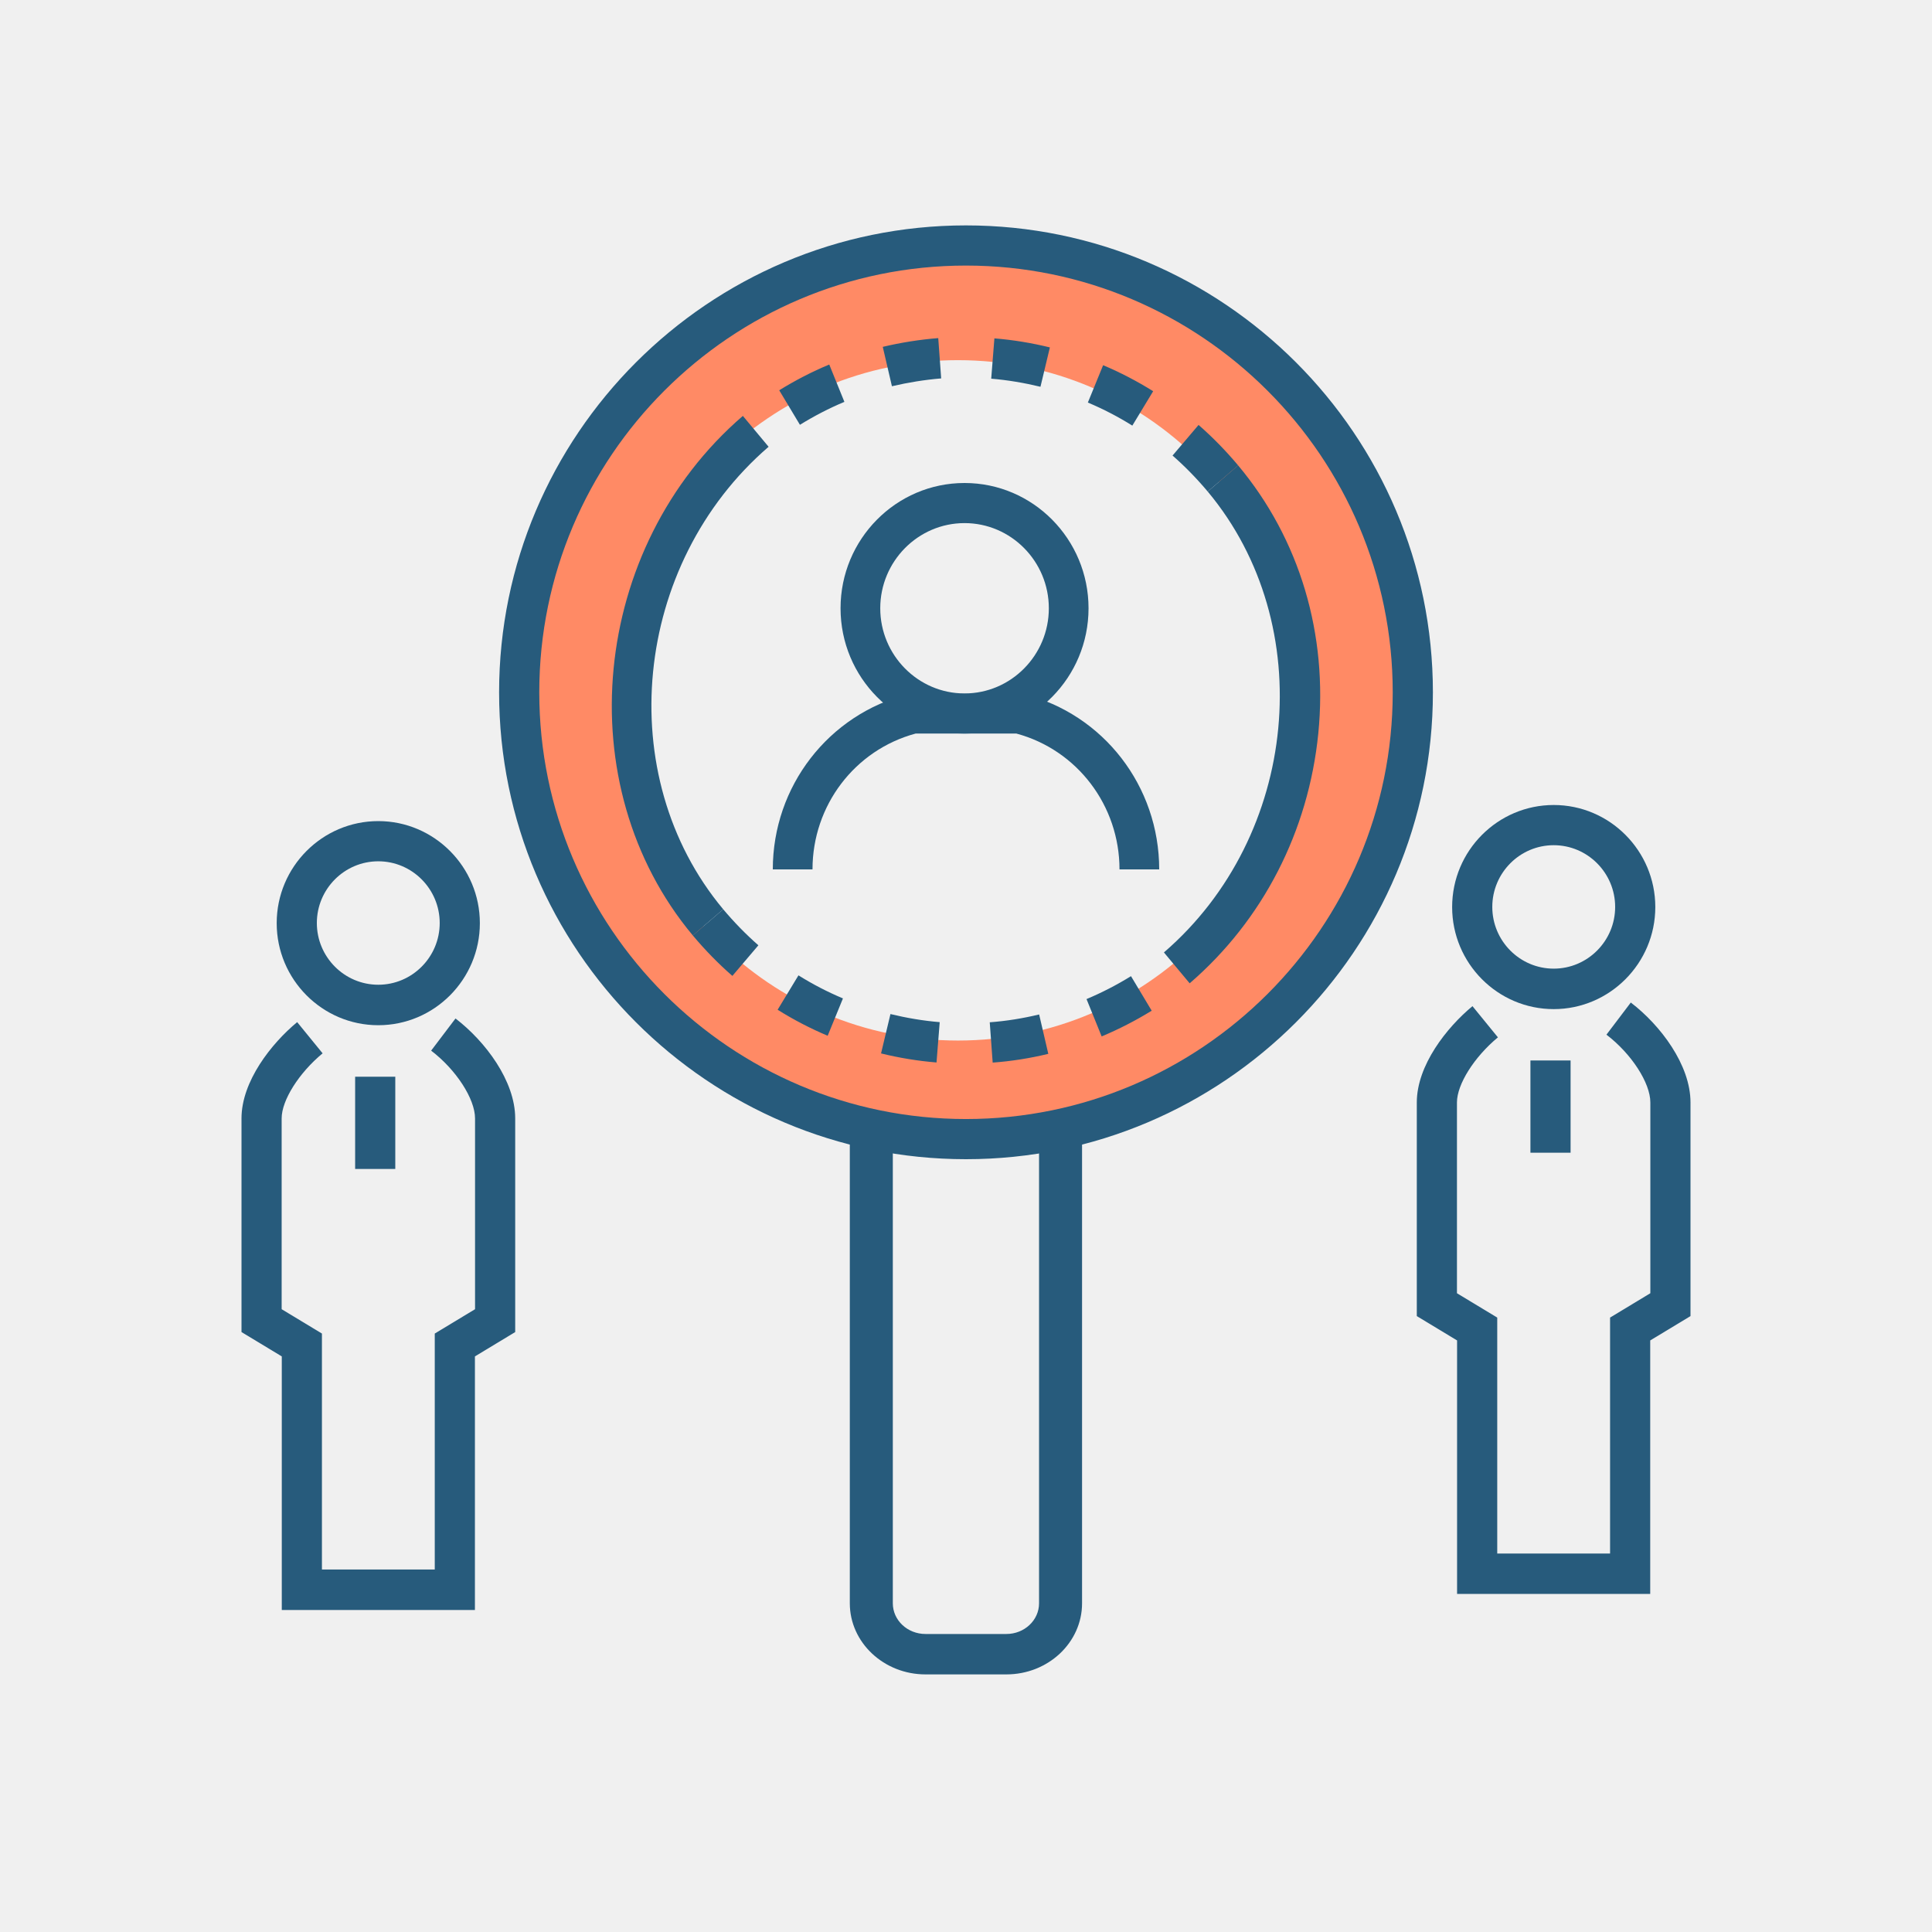
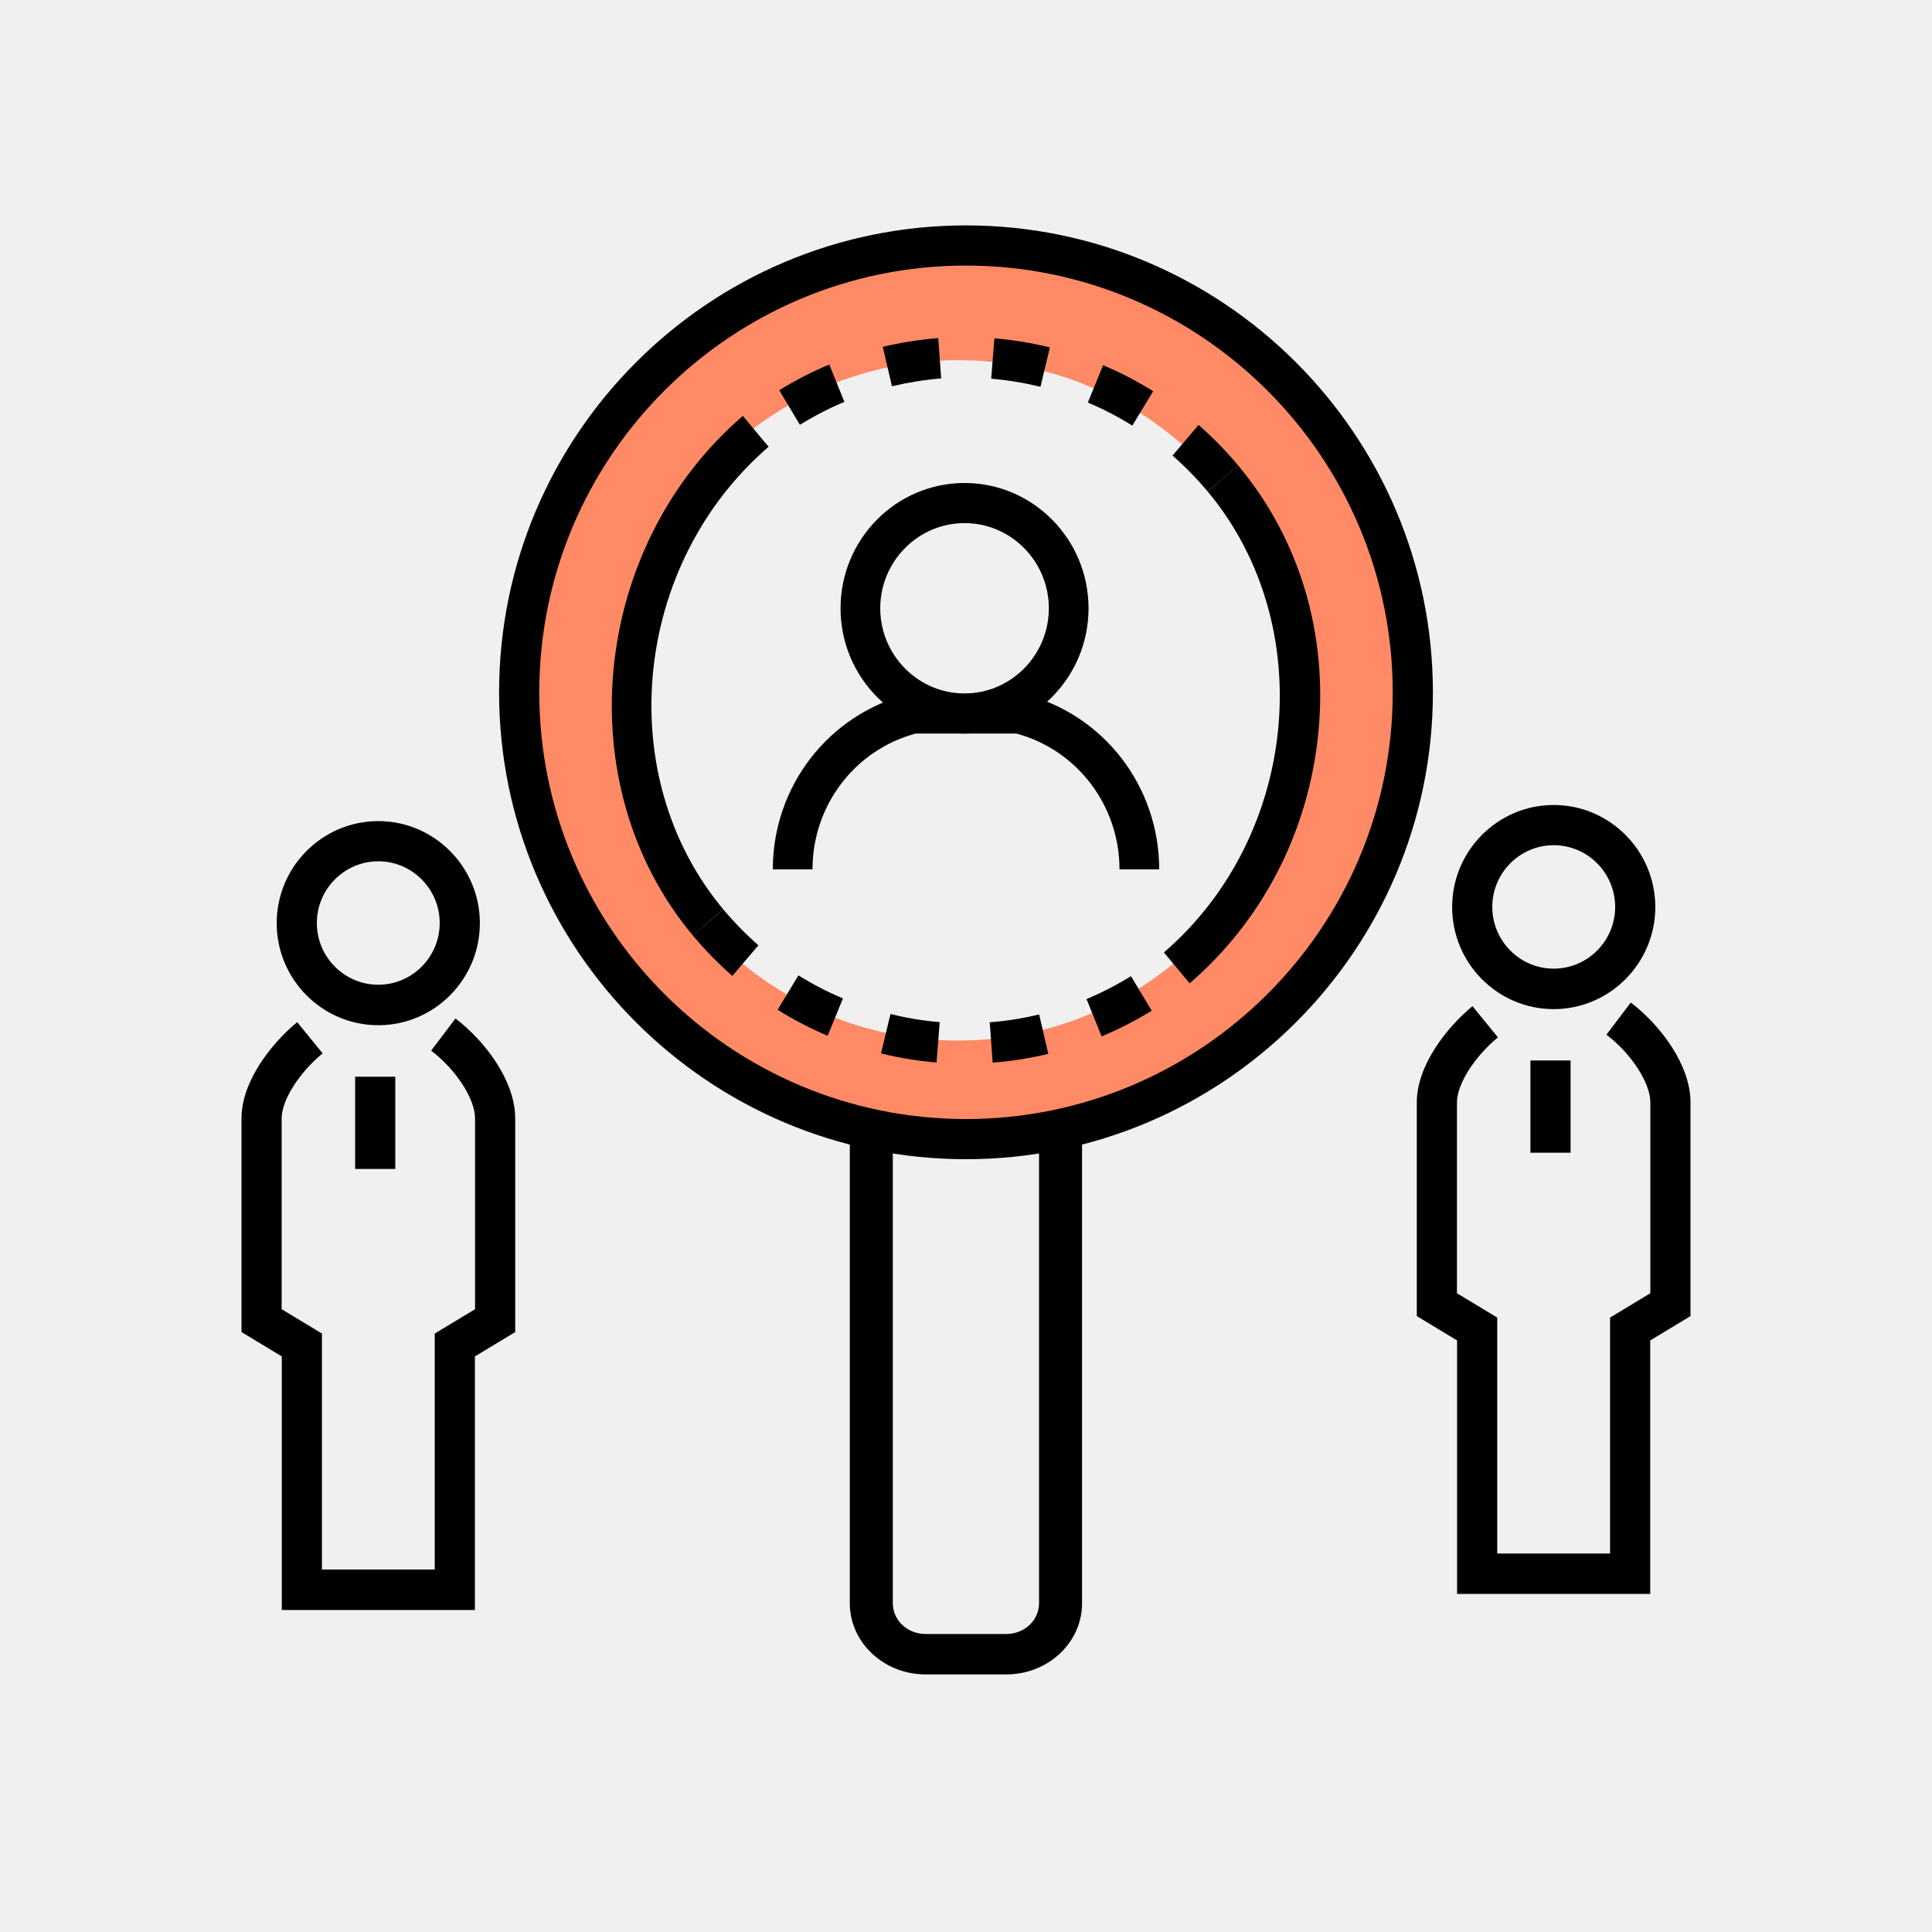
<svg xmlns="http://www.w3.org/2000/svg" xmlns:xlink="http://www.w3.org/1999/xlink" width="120px" height="120px" viewBox="0 0 120 120" version="1.1">
  <defs>
    <rect id="path-1" x="0" y="0" width="120" height="120" rx="5.405" />
    <filter x="-3.8%" y="-3.8%" width="107.5%" height="107.5%" filterUnits="objectBoundingBox" id="filter-2">
      <feOffset dx="0" dy="1" in="SourceAlpha" result="shadowOffsetOuter1" />
      <feGaussianBlur stdDeviation="4" in="shadowOffsetOuter1" result="shadowBlurOuter1" />
      <feColorMatrix values="0 0 0 0 0   0 0 0 0 0   0 0 0 0 0  0 0 0 0.092 0" type="matrix" in="shadowBlurOuter1" />
    </filter>
  </defs>
  <g id="Icons/sets/how-it-works/Sourcing" stroke="none" stroke-width="1" fill="none" fill-rule="evenodd">
    <g id="Rectangle-Copy-3" opacity="0">
      <use fill="black" fill-opacity="1" filter="url(#filter-2)" xlink:href="#path-1" />
      <use fill="#FFFFFF" fill-rule="evenodd" xlink:href="#path-1" />
    </g>
    <g id="Group-2" transform="translate(15, 14)" fill-rule="nonzero">
      <g id="Group" transform="translate(17, 2)" fill="#FF8A65">
        <path d="M27.5,0 C12.309,0 0,12.309 0,27.5 C0,42.691 12.309,55 27.5,55 C42.691,55 55,42.691 55,27.5 C55,12.309 42.691,0 27.5,0 Z M27.5,48.63 C15.831,48.63 6.37,39.169 6.37,27.5 C6.37,15.831 15.831,6.37 27.5,6.37 C39.169,6.37 48.63,15.831 48.63,27.5 C48.63,39.169 39.169,48.63 27.5,48.63 Z" id="Shape" />
      </g>
-       <g id="Group" fill="#275B7C">
-         <g transform="translate(23, 7)">
-           <path d="M35.892,40.075 L34.293,38.157 C42.686,30.921 43.931,17.814 37.014,9.531 L38.902,7.906 C42.727,12.479 44.492,18.392 43.882,24.556 C43.272,30.645 40.435,36.156 35.892,40.075 Z" id="Path" />
-           <path d="M23.657,45 L23.475,42.496 C24.506,42.42 25.537,42.253 26.543,42.01 L27.112,44.456 C25.974,44.732 24.811,44.916 23.657,45 Z M20.169,44.992 C19.015,44.899 17.852,44.707 16.723,44.43 L17.308,41.985 C18.314,42.228 19.345,42.404 20.367,42.487 L20.169,44.992 Z M30.426,43.375 L29.486,41.055 C30.442,40.653 31.366,40.176 32.248,39.631 L33.534,41.776 C32.545,42.387 31.498,42.923 30.426,43.375 Z M13.408,43.333 C12.337,42.881 11.289,42.337 10.3,41.717 L11.594,39.581 C12.477,40.134 13.4,40.611 14.357,41.013 L13.408,43.333 Z M7.489,39.615 C6.615,38.853 5.79,38.007 5.032,37.102 L6.92,35.477 C7.596,36.281 8.329,37.035 9.105,37.714 L7.489,39.615 Z" id="Shape" />
-           <path d="M5.032,37.102 C-2.76,27.781 -1.334,12.998 8.14,4.832 L9.739,6.75 C1.288,14.037 -0.006,27.186 6.92,35.477 L5.032,37.102 Z" id="Path" />
-           <path d="M37.014,9.531 C36.338,8.727 35.604,7.973 34.829,7.295 L36.445,5.394 C37.319,6.156 38.143,7.002 38.902,7.906 L37.014,9.531 Z M32.331,5.436 C31.448,4.883 30.525,4.405 29.569,4.003 L30.517,1.683 C31.589,2.136 32.636,2.68 33.625,3.3 L32.331,5.436 Z M11.685,5.385 L10.399,3.241 C11.388,2.63 12.435,2.085 13.507,1.642 L14.447,3.961 C13.499,4.355 12.567,4.841 11.685,5.385 Z M26.625,3.023 C25.619,2.781 24.589,2.605 23.566,2.521 L23.764,0.017 C24.918,0.109 26.081,0.302 27.21,0.578 L26.625,3.023 Z M17.399,2.99 L16.83,0.544 C17.96,0.276 19.122,0.092 20.276,0 L20.458,2.504 C19.435,2.588 18.405,2.755 17.399,2.99 Z" id="Shape" />
-         </g>
+       <g id="Group" fill="#000000">
+         <path d="M58.892,47.075 L57.293,45.157 C65.686,37.921 66.931,24.814 60.014,16.531 L61.902,14.906 C65.727,19.479 67.492,25.392 66.882,31.556 C66.272,37.645 63.435,43.156 58.892,47.075 Z" id="Path" />
+         <path d="M46.657,52 L46.475,49.496 C47.506,49.42 48.537,49.253 49.543,49.01 L50.112,51.456 C48.974,51.732 47.811,51.916 46.657,52 Z M43.169,51.992 C42.015,51.899 40.852,51.707 39.723,51.43 L40.308,48.985 C41.314,49.228 42.345,49.404 43.367,49.487 L43.169,51.992 Z M53.426,50.375 L52.486,48.055 C53.442,47.653 54.366,47.176 55.248,46.631 L56.534,48.776 C55.545,49.387 54.498,49.923 53.426,50.375 Z M36.408,50.333 C35.337,49.881 34.289,49.337 33.3,48.717 L34.594,46.581 C35.477,47.134 36.4,47.611 37.357,48.013 L36.408,50.333 Z M30.489,46.615 C29.615,45.853 28.79,45.007 28.032,44.102 L29.92,42.477 C30.596,43.281 31.329,44.035 32.105,44.714 L30.489,46.615 Z" id="Shape" />
+         <path d="M28.032,44.102 C20.24,34.781 21.666,19.998 31.14,11.832 L32.739,13.75 C24.288,21.037 22.994,34.186 29.92,42.477 L28.032,44.102 Z" id="Path" />
+         <path d="M60.014,16.531 C59.338,15.727 58.604,14.973 57.829,14.295 L59.445,12.394 C60.319,13.156 61.143,14.002 61.902,14.906 L60.014,16.531 Z M55.331,12.436 C54.448,11.883 53.525,11.405 52.569,11.003 L53.517,8.683 C54.589,9.136 55.636,9.68 56.625,10.3 L55.331,12.436 Z M34.685,12.385 L33.399,10.241 C34.388,9.63 35.435,9.085 36.507,8.642 L37.447,10.961 C36.499,11.355 35.567,11.841 34.685,12.385 Z M49.625,10.023 C48.619,9.781 47.589,9.605 46.566,9.521 L46.764,7.017 C47.918,7.109 49.081,7.302 50.21,7.578 L49.625,10.023 Z M40.399,9.99 L39.83,7.544 C40.96,7.276 42.122,7.092 43.276,7 L43.458,9.504 C42.435,9.588 41.405,9.755 40.399,9.99 Z" id="Shape" />
        <path d="M44.996,58 C29.009,58 16,44.991 16,29.004 C16,13.017 29.009,0 44.996,0 C60.983,0 74,13.009 74,29.004 C74,44.999 60.983,58 44.996,58 Z M44.996,2.495 C30.381,2.495 18.495,14.381 18.495,29.004 C18.495,43.627 30.381,55.505 44.996,55.505 C59.61,55.505 71.505,43.619 71.505,29.004 C71.505,14.39 59.61,2.495 44.996,2.495 Z" id="Shape" />
-         <g transform="translate(37.78343, 55.76185)" id="Path">
-           <path d="M9.724,34.238 L4.701,34.238 C2.11,34.238 0,32.255 0,29.821 L0,0 L2.671,0 L2.671,29.821 C2.671,30.875 3.579,31.728 4.701,31.728 L9.724,31.728 C10.846,31.728 11.754,30.875 11.754,29.821 L11.754,0 L14.425,0 L14.425,29.821 C14.425,32.264 12.315,34.238 9.724,34.238 Z" />
-         </g>
-         <g transform="translate(33, 16)">
-           <path d="M11.91,15.563 C7.66,15.563 4.208,12.075 4.208,7.781 C4.208,3.488 7.66,0 11.91,0 C16.159,0 19.611,3.488 19.611,7.781 C19.611,12.075 16.159,15.563 11.91,15.563 Z M11.91,2.491 C9.025,2.491 6.674,4.866 6.674,7.781 C6.674,10.696 9.025,13.071 11.91,13.071 C14.795,13.071 17.145,10.696 17.145,7.781 C17.145,4.866 14.795,2.491 11.91,2.491 Z" id="Shape" />
-           <path d="M24,24 L21.534,24 C21.534,20.039 18.912,16.584 15.132,15.563 L8.868,15.563 C5.088,16.584 2.466,20.03 2.466,24 L0,24 C0,18.843 3.46,14.367 8.416,13.113 L8.712,13.08 L15.592,13.113 C20.54,14.358 24,18.835 24,24 Z" id="Path" />
-         </g>
-         <g transform="translate(73, 36)">
-           <g>
-             <path d="M8.504,12.678 C5.021,12.678 2.195,9.83 2.195,6.339 C2.195,2.84 5.029,0 8.504,0 C11.987,0 14.814,2.848 14.814,6.339 C14.814,9.83 11.979,12.678 8.504,12.678 Z M8.504,2.497 C6.401,2.497 4.689,4.218 4.689,6.331 C4.689,8.444 6.401,10.164 8.504,10.164 C10.607,10.164 12.32,8.444 12.32,6.331 C12.32,4.218 10.607,2.497 8.504,2.497 Z" id="Shape" />
-             <path d="M14.498,49 L2.502,49 L2.502,33.257 L0,31.745 L0,18.474 C0,16.169 1.862,13.814 3.458,12.494 L5.038,14.432 C3.566,15.651 2.494,17.347 2.494,18.474 L2.494,30.325 L4.996,31.837 L4.996,46.494 L12.004,46.494 L12.004,31.837 L14.506,30.325 L14.506,18.474 C14.506,17.263 13.334,15.451 11.779,14.265 L13.292,12.269 C15.138,13.68 17,16.144 17,18.474 L17,31.745 L14.498,33.257 L14.498,49 L14.498,49 Z" id="Path" />
-           </g>
-           <rect id="Rectangle" x="7.058" y="15.868" width="2.494" height="5.729" />
-         </g>
-         <g transform="translate(0, 37)">
-           <g>
-             <path d="M8.496,12.678 C5.013,12.678 2.186,9.83 2.186,6.339 C2.186,2.84 5.021,0 8.496,0 C11.971,0 14.805,2.848 14.805,6.339 C14.805,9.83 11.979,12.678 8.496,12.678 Z M8.496,2.497 C6.393,2.497 4.68,4.218 4.68,6.331 C4.68,8.444 6.393,10.164 8.496,10.164 C10.599,10.164 12.311,8.444 12.311,6.331 C12.311,4.218 10.599,2.497 8.496,2.497 Z" id="Shape" />
-             <path d="M14.498,49 L2.502,49 L2.502,33.249 L0,31.737 L0,18.466 C0,16.161 1.862,13.806 3.458,12.486 L5.038,14.424 C3.566,15.643 2.494,17.338 2.494,18.466 L2.494,30.317 L4.996,31.829 L4.996,46.486 L12.004,46.486 L12.004,31.829 L14.506,30.317 L14.506,18.466 C14.506,17.255 13.334,15.442 11.779,14.257 L13.292,12.26 C15.138,13.672 17,16.136 17,18.466 L17,31.737 L14.498,33.249 L14.498,49 L14.498,49 Z" id="Path" />
-           </g>
-           <rect id="Rectangle" x="7.058" y="15.877" width="2.494" height="5.729" />
-         </g>
+         <path d="M47.508,90 L42.484,90 C39.893,90 37.783,88.017 37.783,85.583 L37.783,55.762 L40.454,55.762 L40.454,85.583 C40.454,86.637 41.362,87.49 42.484,87.49 L47.508,87.49 C48.629,87.49 49.537,86.637 49.537,85.583 L49.537,55.762 L52.208,55.762 L52.208,85.583 C52.208,88.026 50.098,90 47.508,90 Z" id="Path" />
+         <path d="M44.91,31.563 C40.66,31.563 37.208,28.075 37.208,23.781 C37.208,19.488 40.66,16 44.91,16 C49.159,16 52.611,19.488 52.611,23.781 C52.611,28.075 49.159,31.563 44.91,31.563 Z M44.91,18.491 C42.025,18.491 39.674,20.866 39.674,23.781 C39.674,26.696 42.025,29.071 44.91,29.071 C47.795,29.071 50.145,26.696 50.145,23.781 C50.145,20.866 47.795,18.491 44.91,18.491 Z" id="Shape" />
+         <path d="M57,40 L54.534,40 C54.534,36.039 51.912,32.584 48.132,31.563 L41.868,31.563 C38.088,32.584 35.466,36.03 35.466,40 L33,40 C33,34.843 36.46,30.367 41.416,29.113 L41.712,29.08 L48.592,29.113 C53.54,30.358 57,34.835 57,40 Z" id="Path" />
+         <path d="M81.504,48.678 C78.021,48.678 75.195,45.83 75.195,42.339 C75.195,38.84 78.029,36 81.504,36 C84.987,36 87.814,38.848 87.814,42.339 C87.814,45.83 84.979,48.678 81.504,48.678 Z M81.504,38.497 C79.401,38.497 77.689,40.218 77.689,42.331 C77.689,44.444 79.401,46.164 81.504,46.164 C83.607,46.164 85.32,44.444 85.32,42.331 C85.32,40.218 83.607,38.497 81.504,38.497 Z" id="Shape" />
+         <path d="M87.498,85 L75.502,85 L75.502,69.257 L73,67.745 L73,54.474 C73,52.169 74.862,49.814 76.458,48.494 L78.038,50.432 C76.566,51.651 75.494,53.347 75.494,54.474 L75.494,66.325 L77.996,67.837 L77.996,82.494 L85.004,82.494 L85.004,67.837 L87.506,66.325 L87.506,54.474 C87.506,53.263 86.334,51.451 84.779,50.265 L86.292,48.269 C88.138,49.68 90,52.144 90,54.474 L90,67.745 L87.498,69.257 L87.498,85 L87.498,85 Z" id="Path" />
+         <rect id="Rectangle" x="80.058" y="51.868" width="2.494" height="5.729" />
+         <path d="M8.496,49.678 C5.013,49.678 2.186,46.83 2.186,43.339 C2.186,39.84 5.021,37 8.496,37 C11.971,37 14.805,39.848 14.805,43.339 C14.805,46.83 11.979,49.678 8.496,49.678 Z M8.496,39.497 C6.393,39.497 4.68,41.218 4.68,43.331 C4.68,45.444 6.393,47.164 8.496,47.164 C10.599,47.164 12.311,45.444 12.311,43.331 C12.311,41.218 10.599,39.497 8.496,39.497 Z" id="Shape" />
+         <path d="M14.498,86 L2.502,86 L2.502,70.249 L0,68.737 L0,55.466 C0,53.161 1.862,50.806 3.458,49.486 L5.038,51.424 C3.566,52.643 2.494,54.338 2.494,55.466 L2.494,67.317 L4.996,68.829 L4.996,83.486 L12.004,83.486 L12.004,68.829 L14.506,67.317 L14.506,55.466 C14.506,54.255 13.334,52.442 11.779,51.257 L13.292,49.26 C15.138,50.672 17,53.136 17,55.466 L17,68.737 L14.498,70.249 L14.498,86 L14.498,86 Z" id="Path" />
+         <rect id="Rectangle" x="7.058" y="52.877" width="2.494" height="5.729" />
      </g>
    </g>
  </g>
</svg>
